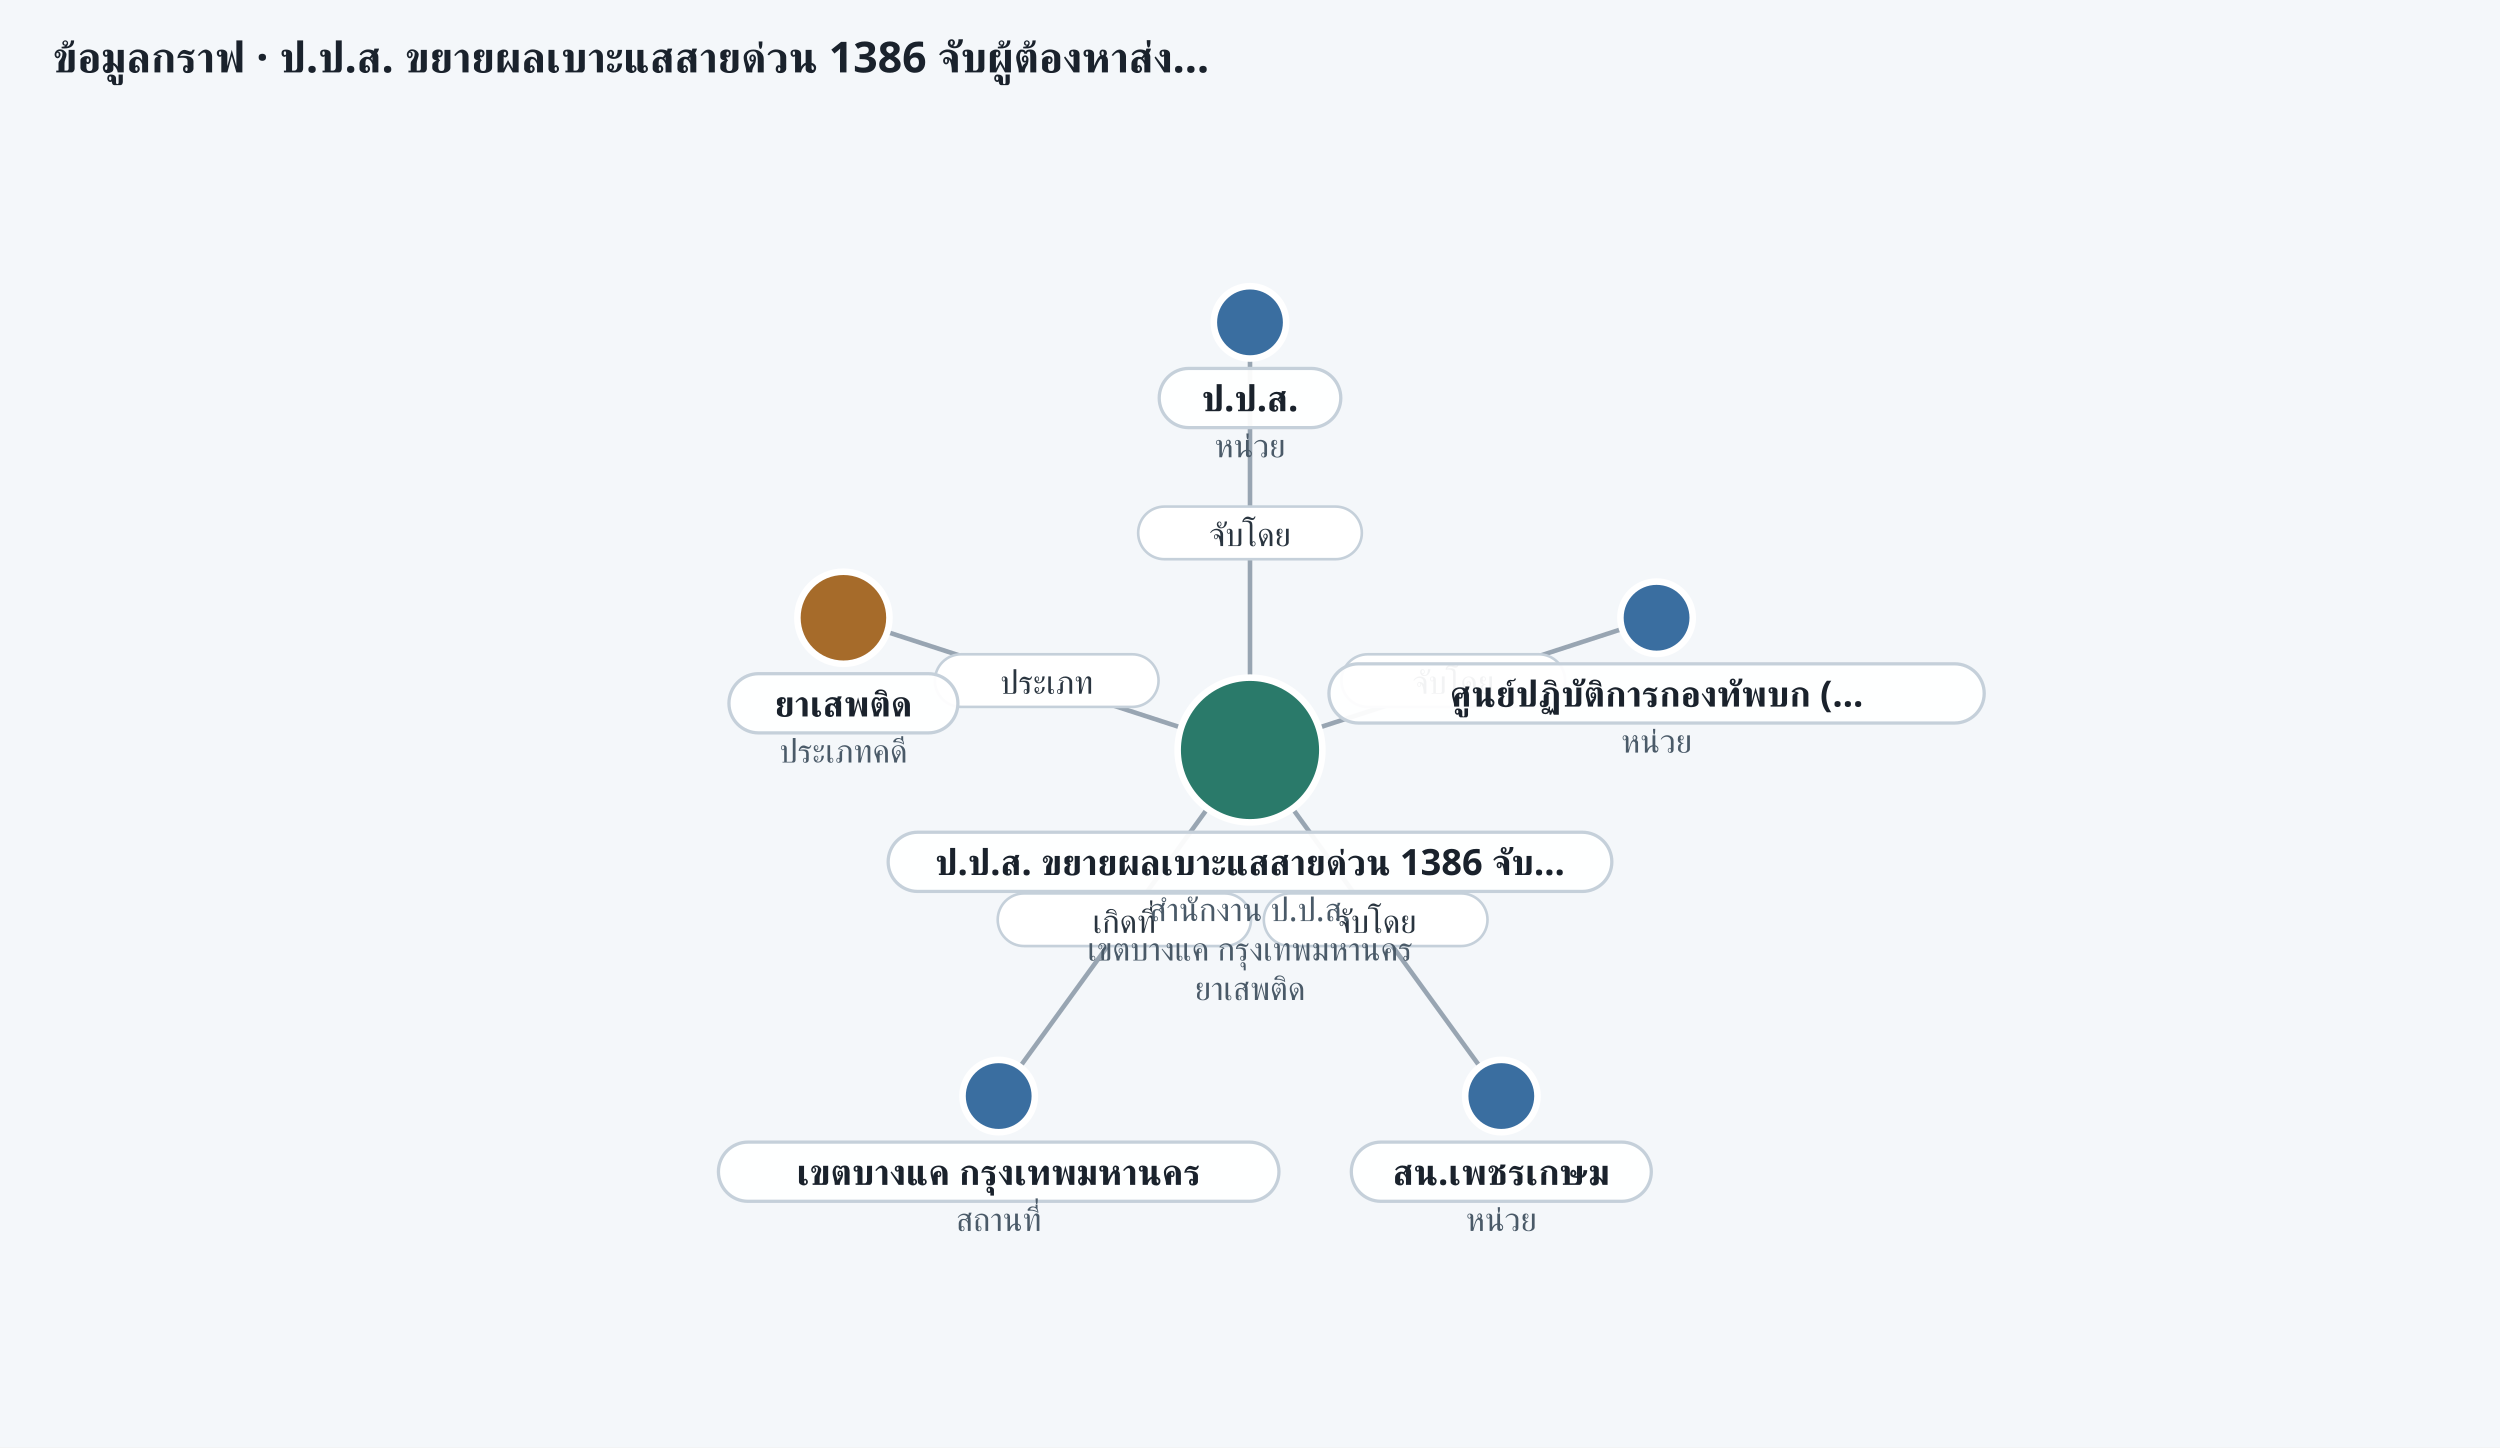
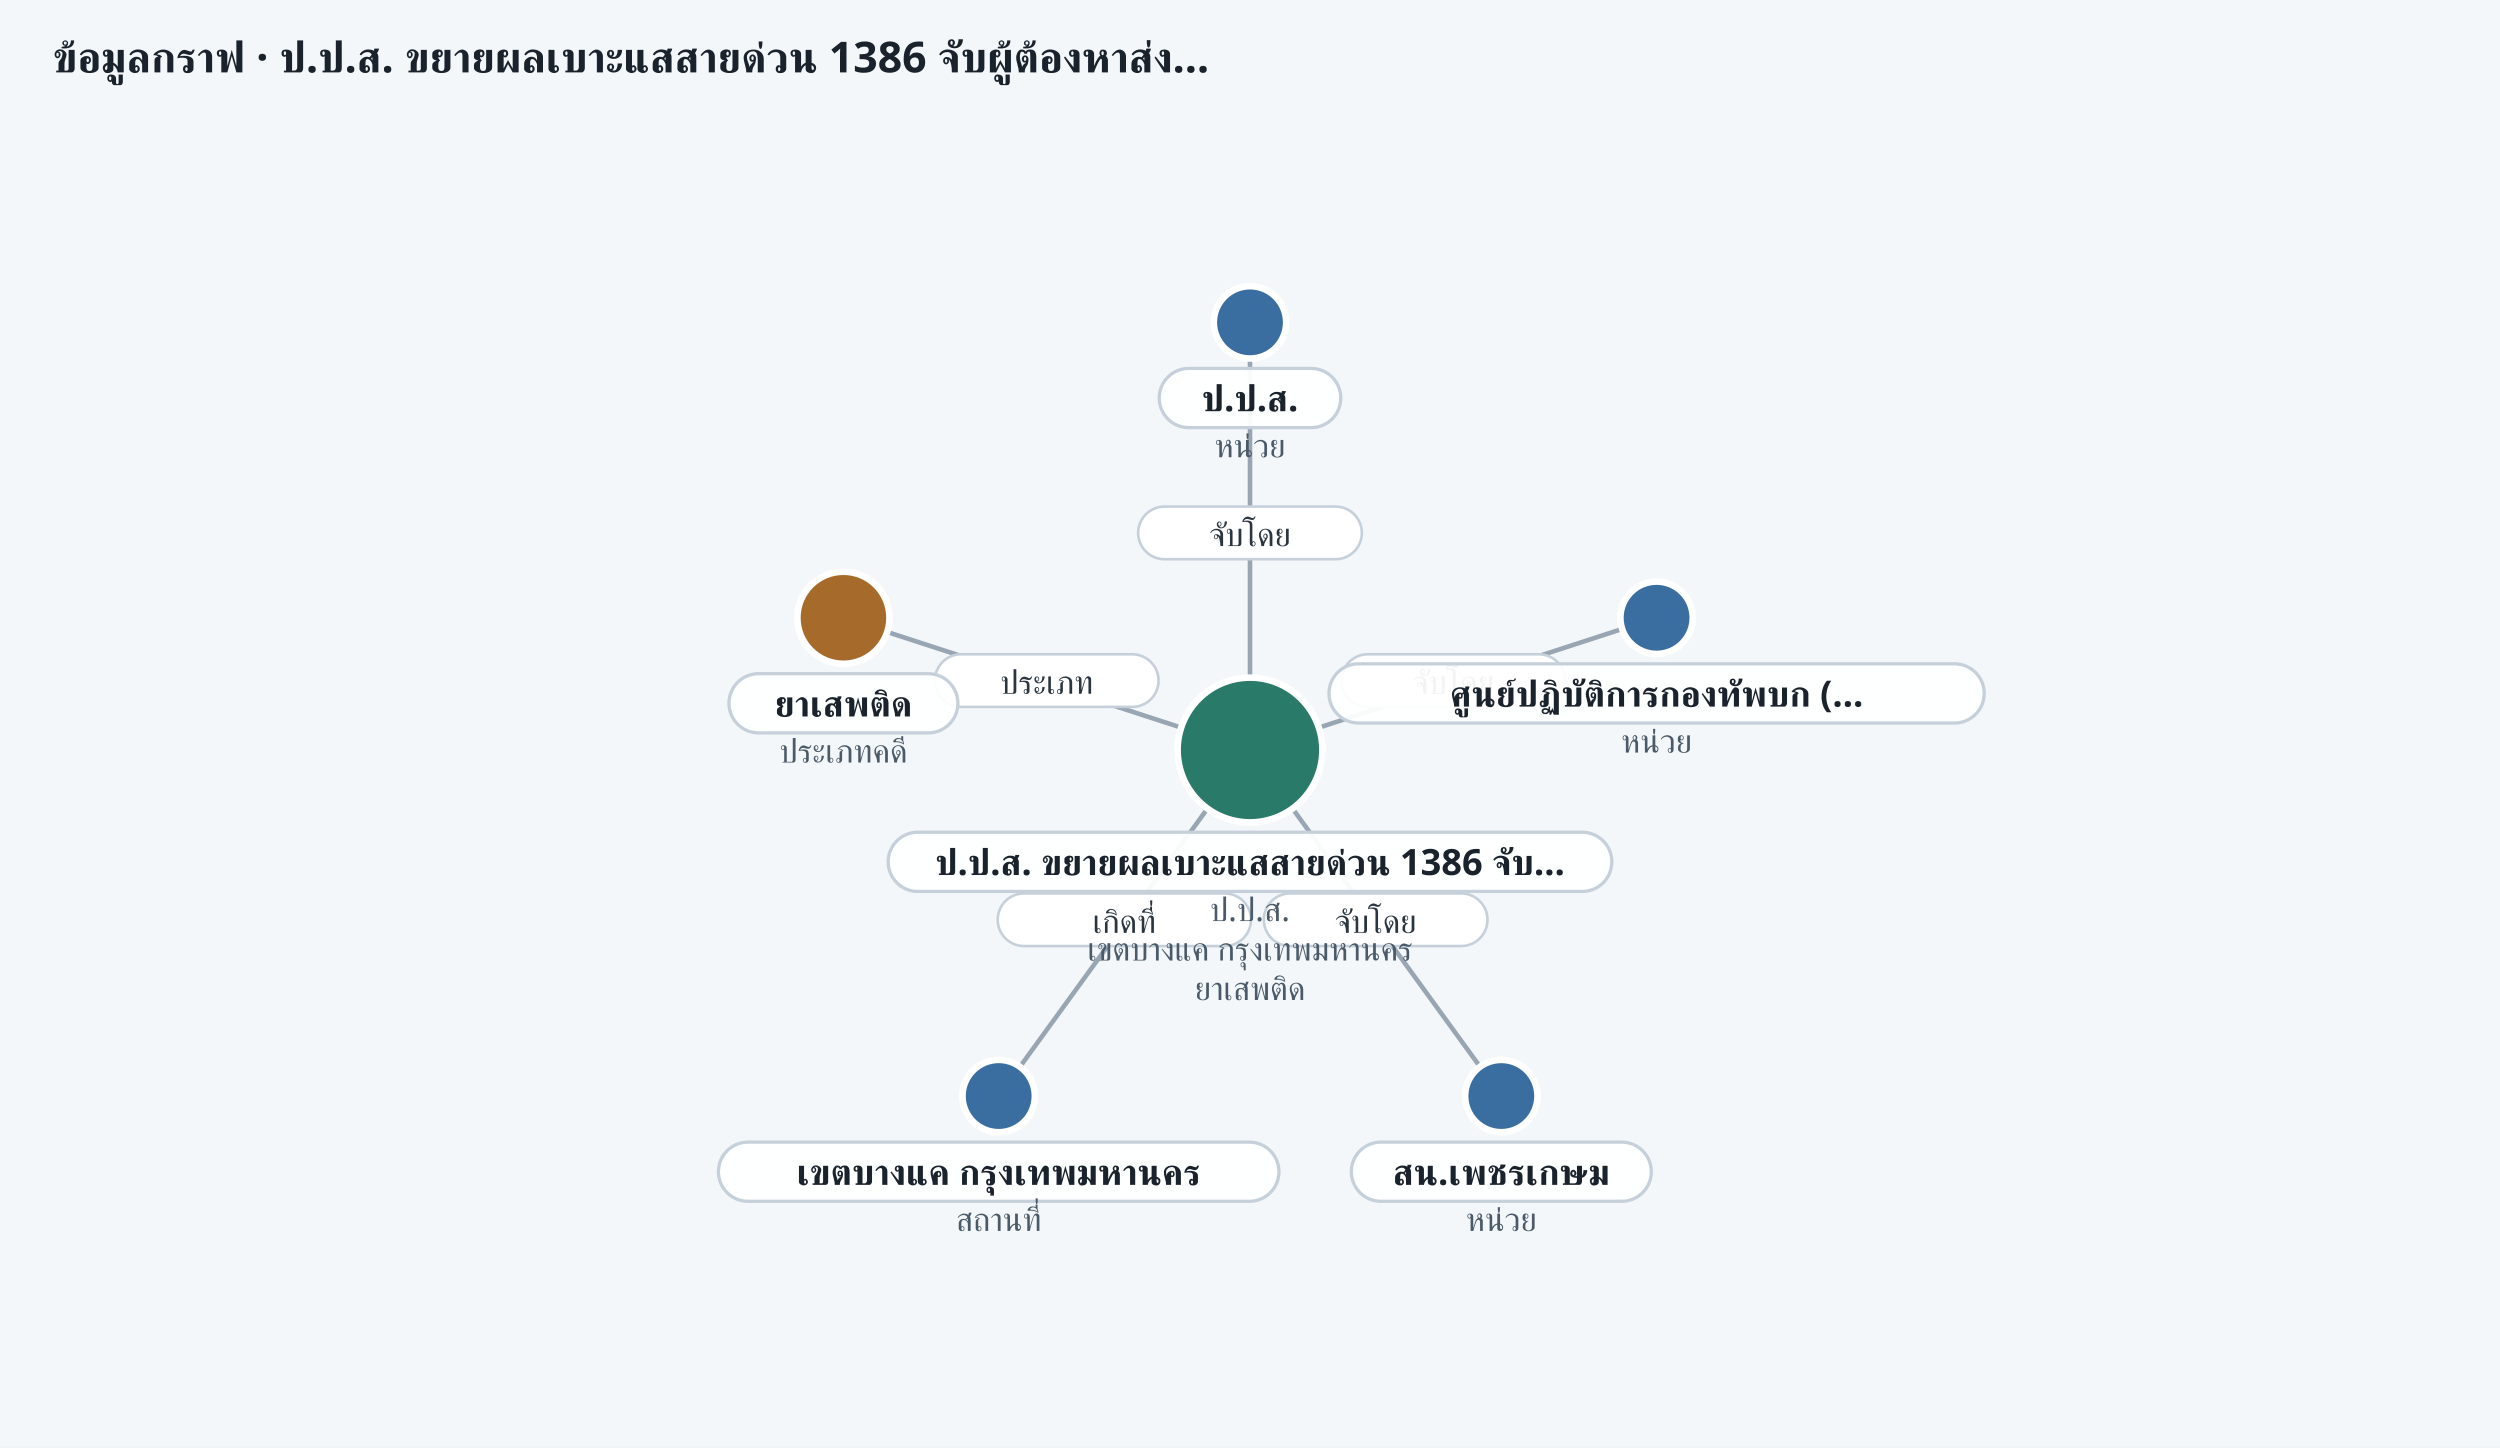
<svg xmlns="http://www.w3.org/2000/svg" width="760" height="440" viewBox="0 0 760 440" role="img" aria-label="ego graph 20261120-drug-01">
  <rect width="100%" height="100%" fill="#f4f7fa" />
  <text x="16" y="22" font-size="13" font-weight="700" fill="#1a222c" font-family="Sarabun, Anuphan, sans-serif">ข้อมูลกราฟ · ป.ป.ส. ขยายผลเบาะแสสายด่วน 1386 จับผู้ต้องหาส่ง…</text>
  <line x1="380.0" y1="228.0" x2="380.0" y2="98.0" stroke="#7a8a9a" stroke-width="1.4" opacity="0.75" />
  <rect x="346.0" y="154.0" width="68.0" height="16" rx="8" fill="#fff" stroke="#c5d0da" stroke-width="0.8" />
  <text x="380.0" y="166.0" text-anchor="middle" font-size="10" fill="#2a3540" font-family="Sarabun, Anuphan, sans-serif">จับโดย</text>
  <line x1="380.0" y1="228.0" x2="503.6" y2="187.8" stroke="#7a8a9a" stroke-width="1.4" opacity="0.75" />
  <rect x="407.8" y="198.9" width="68.0" height="16" rx="8" fill="#fff" stroke="#c5d0da" stroke-width="0.8" />
  <text x="441.8" y="210.9" text-anchor="middle" font-size="10" fill="#2a3540" font-family="Sarabun, Anuphan, sans-serif">จับโดย</text>
  <line x1="380.0" y1="228.0" x2="456.4" y2="333.2" stroke="#7a8a9a" stroke-width="1.4" opacity="0.75" />
  <rect x="384.2" y="271.6" width="68.0" height="16" rx="8" fill="#fff" stroke="#c5d0da" stroke-width="0.8" />
  <text x="418.2" y="283.6" text-anchor="middle" font-size="10" fill="#2a3540" font-family="Sarabun, Anuphan, sans-serif">จับโดย</text>
  <line x1="380.0" y1="228.0" x2="303.6" y2="333.2" stroke="#7a8a9a" stroke-width="1.4" opacity="0.75" />
  <rect x="303.3" y="271.6" width="77.0" height="16" rx="8" fill="#fff" stroke="#c5d0da" stroke-width="0.8" />
  <text x="341.8" y="283.6" text-anchor="middle" font-size="10" fill="#2a3540" font-family="Sarabun, Anuphan, sans-serif">เกิดที่</text>
  <line x1="380.0" y1="228.0" x2="256.4" y2="187.8" stroke="#7a8a9a" stroke-width="1.4" opacity="0.75" />
  <rect x="284.2" y="198.9" width="68.0" height="16" rx="8" fill="#fff" stroke="#c5d0da" stroke-width="0.8" />
  <text x="318.2" y="210.9" text-anchor="middle" font-size="10" fill="#2a3540" font-family="Sarabun, Anuphan, sans-serif">ประเภท</text>
  <circle cx="380.0" cy="228.0" r="22" fill="#2a7a6a" stroke="#fff" stroke-width="2" />
  <rect x="270.0" y="253.0" width="220.0" height="18" rx="9" fill="rgba(255,255,255,0.94)" stroke="#c5d0da" />
  <text x="380.0" y="266.0" text-anchor="middle" font-size="11" font-weight="600" fill="#1a222c" font-family="Sarabun, Anuphan, sans-serif">ป.ป.ส. ขยายผลเบาะแสสายด่วน 1386 จับ…</text>
-   <text x="380.0" y="280.0" text-anchor="middle" font-size="10" fill="#4a5a68" font-family="Sarabun, Anuphan, sans-serif">สำนักงาน ป.ป.ส.</text>
+   <text x="380.0" y="280.0" text-anchor="middle" font-size="10" fill="#4a5a68" font-family="Sarabun, Anuphan, sans-serif">ป.ป.ส.</text>
  <text x="380.0" y="292.0" text-anchor="middle" font-size="10" fill="#4a5a68" font-family="Sarabun, Anuphan, sans-serif">เขตบางแค กรุงเทพมหานคร</text>
  <text x="380.0" y="304.0" text-anchor="middle" font-size="10" fill="#4a5a68" font-family="Sarabun, Anuphan, sans-serif">ยาเสพติด</text>
  <circle cx="380.0" cy="98.0" r="11" fill="#3a6ea0" stroke="#fff" stroke-width="2" />
  <rect x="352.4" y="112.0" width="55.2" height="18" rx="9" fill="rgba(255,255,255,0.94)" stroke="#c5d0da" />
  <text x="380.0" y="125.0" text-anchor="middle" font-size="11" font-weight="600" fill="#1a222c" font-family="Sarabun, Anuphan, sans-serif">ป.ป.ส.</text>
  <text x="380.0" y="139.0" text-anchor="middle" font-size="10" fill="#4a5a68" font-family="Sarabun, Anuphan, sans-serif">หน่วย</text>
  <circle cx="503.6" cy="187.8" r="11" fill="#3a6ea0" stroke="#fff" stroke-width="2" />
  <rect x="404.0" y="201.8" width="199.2" height="18" rx="9" fill="rgba(255,255,255,0.94)" stroke="#c5d0da" />
  <text x="503.6" y="214.8" text-anchor="middle" font-size="11" font-weight="600" fill="#1a222c" font-family="Sarabun, Anuphan, sans-serif">ศูนย์ปฏิบัติการกองทัพบก (…</text>
  <text x="503.6" y="228.8" text-anchor="middle" font-size="10" fill="#4a5a68" font-family="Sarabun, Anuphan, sans-serif">หน่วย</text>
  <circle cx="456.4" cy="333.2" r="11" fill="#3a6ea0" stroke="#fff" stroke-width="2" />
  <rect x="410.8" y="347.2" width="91.2" height="18" rx="9" fill="rgba(255,255,255,0.94)" stroke="#c5d0da" />
  <text x="456.4" y="360.2" text-anchor="middle" font-size="11" font-weight="600" fill="#1a222c" font-family="Sarabun, Anuphan, sans-serif">สน.เพชรเกษม</text>
  <text x="456.4" y="374.2" text-anchor="middle" font-size="10" fill="#4a5a68" font-family="Sarabun, Anuphan, sans-serif">หน่วย</text>
  <circle cx="303.6" cy="333.2" r="11" fill="#3a6ea0" stroke="#fff" stroke-width="2" />
  <rect x="218.4" y="347.2" width="170.4" height="18" rx="9" fill="rgba(255,255,255,0.94)" stroke="#c5d0da" />
  <text x="303.6" y="360.2" text-anchor="middle" font-size="11" font-weight="600" fill="#1a222c" font-family="Sarabun, Anuphan, sans-serif">เขตบางแค กรุงเทพมหานคร</text>
  <text x="303.6" y="374.2" text-anchor="middle" font-size="10" fill="#4a5a68" font-family="Sarabun, Anuphan, sans-serif">สถานที่</text>
  <circle cx="256.4" cy="187.8" r="14" fill="#a66b2a" stroke="#fff" stroke-width="2" />
  <rect x="221.6" y="204.8" width="69.6" height="18" rx="9" fill="rgba(255,255,255,0.94)" stroke="#c5d0da" />
  <text x="256.4" y="217.8" text-anchor="middle" font-size="11" font-weight="600" fill="#1a222c" font-family="Sarabun, Anuphan, sans-serif">ยาเสพติด</text>
  <text x="256.4" y="231.8" text-anchor="middle" font-size="10" fill="#4a5a68" font-family="Sarabun, Anuphan, sans-serif">ประเภทคดี</text>
</svg>
